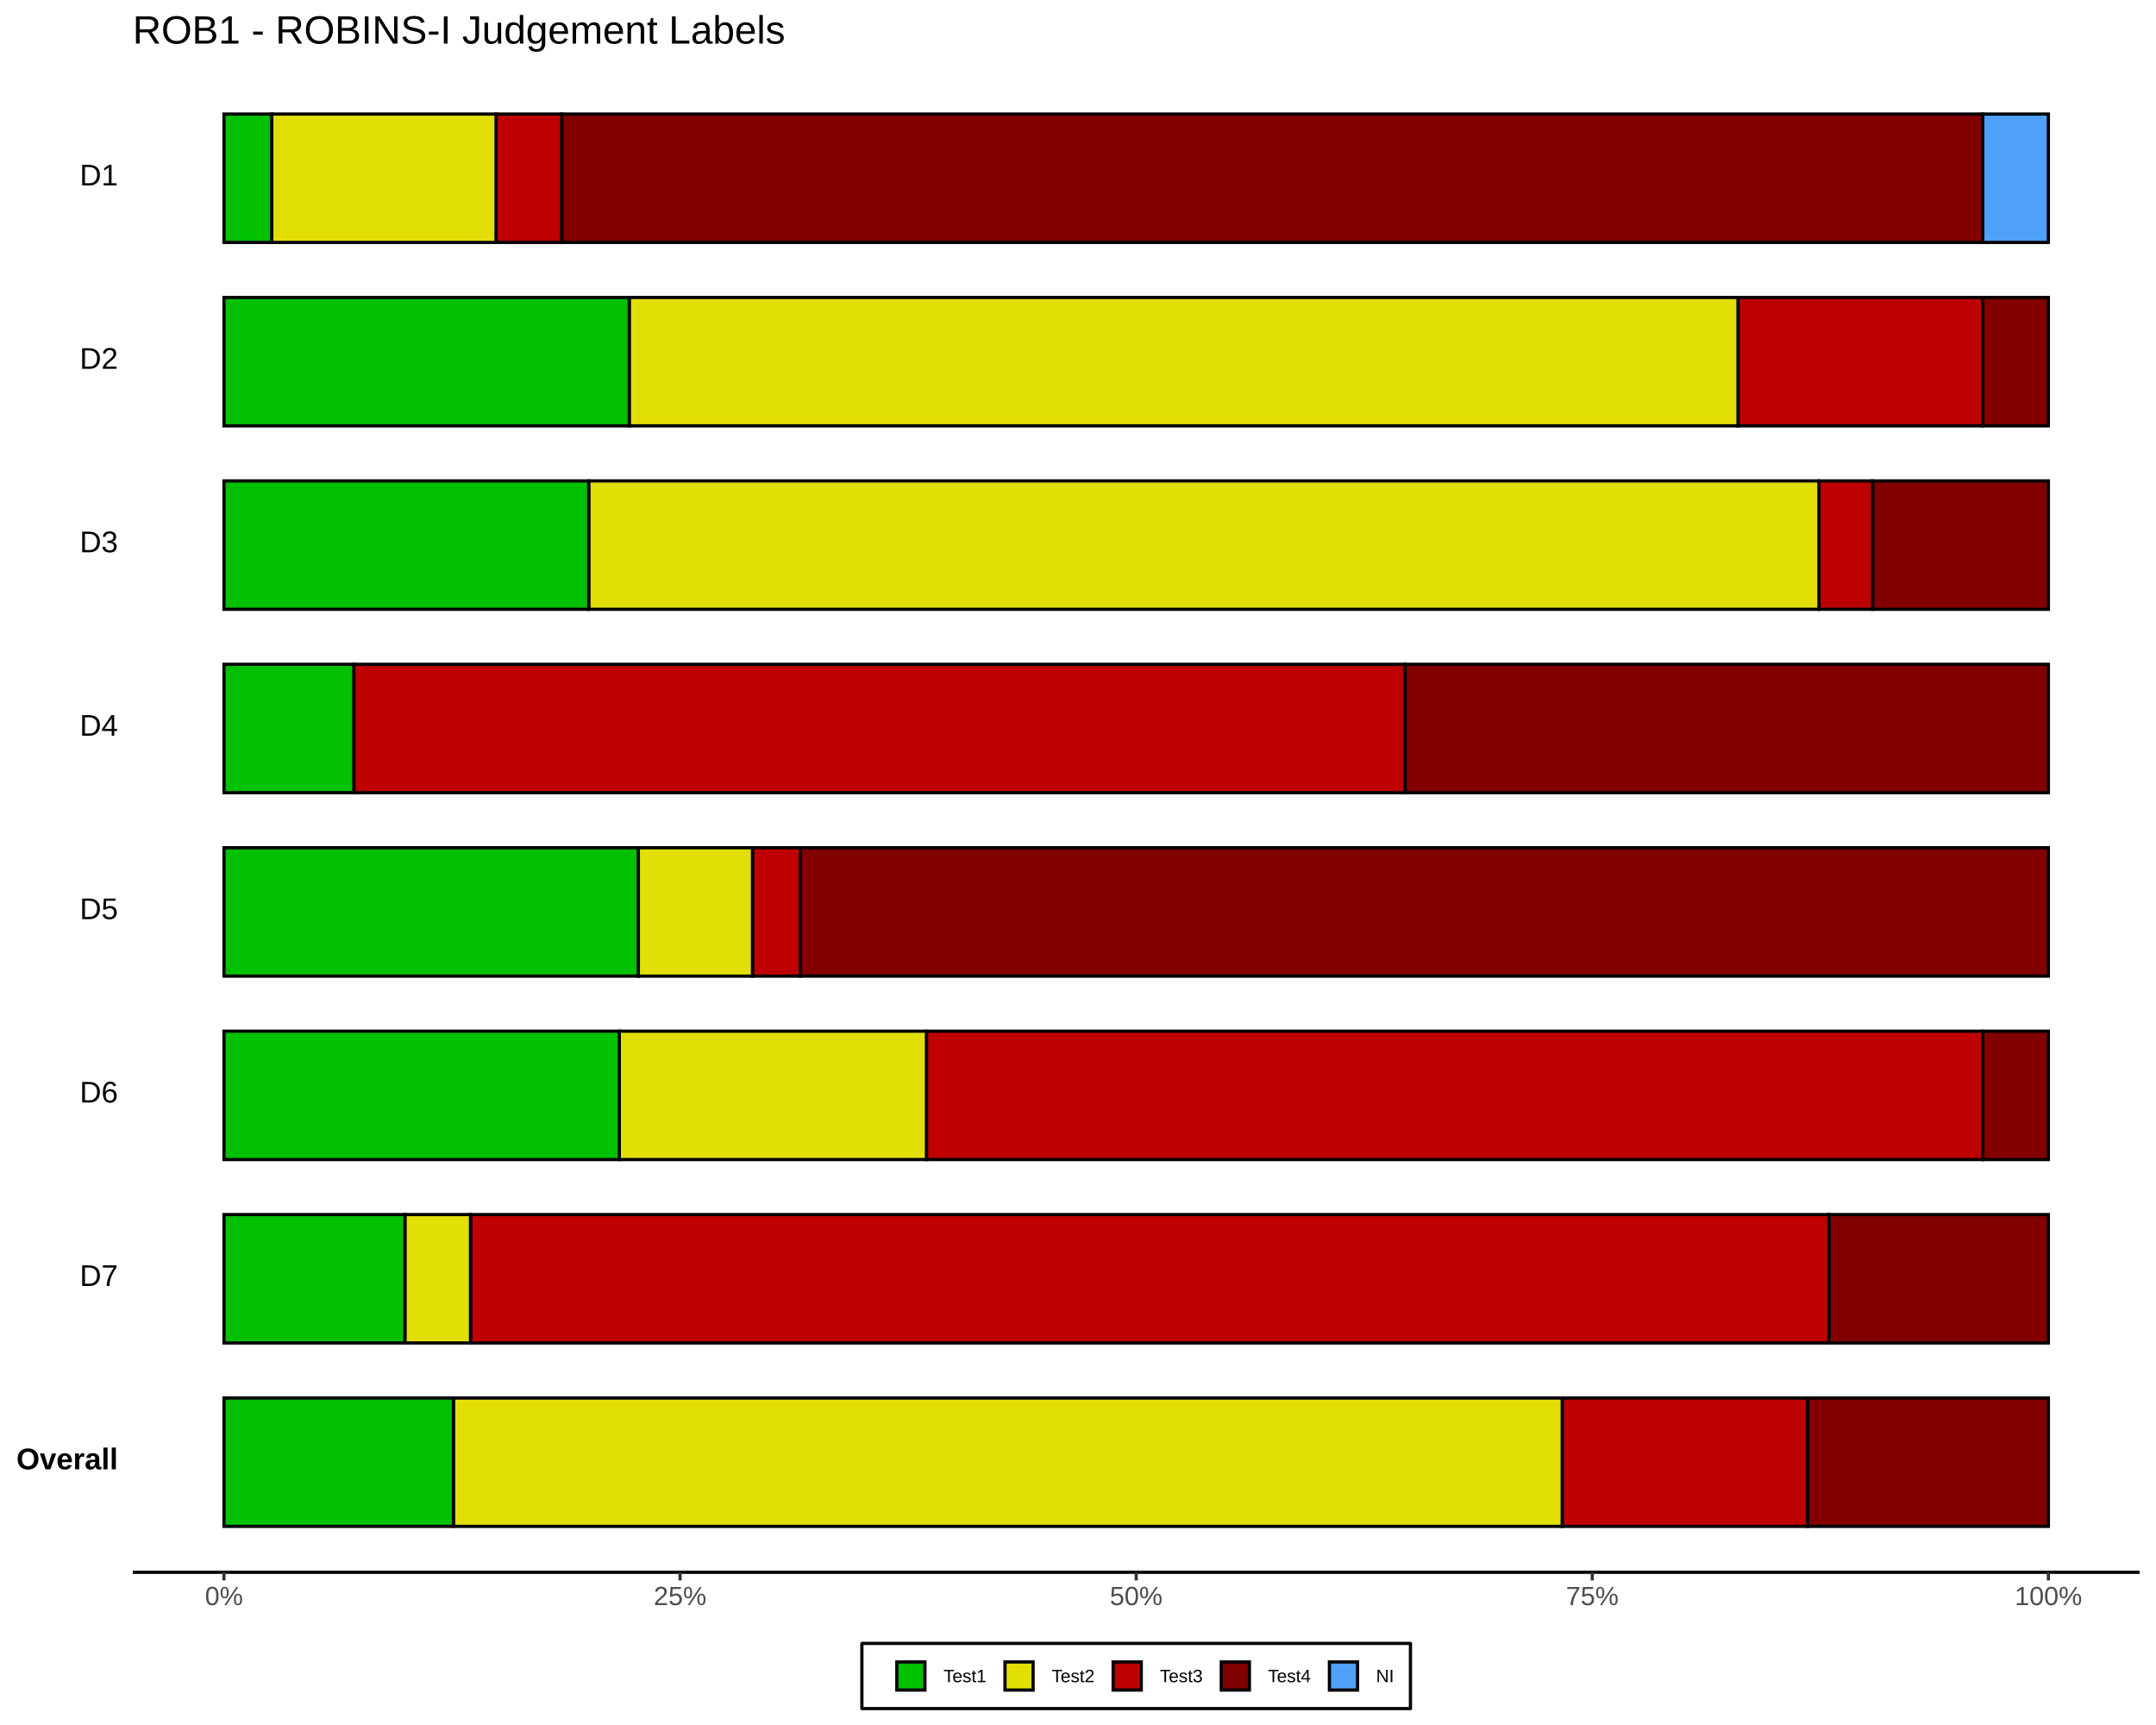
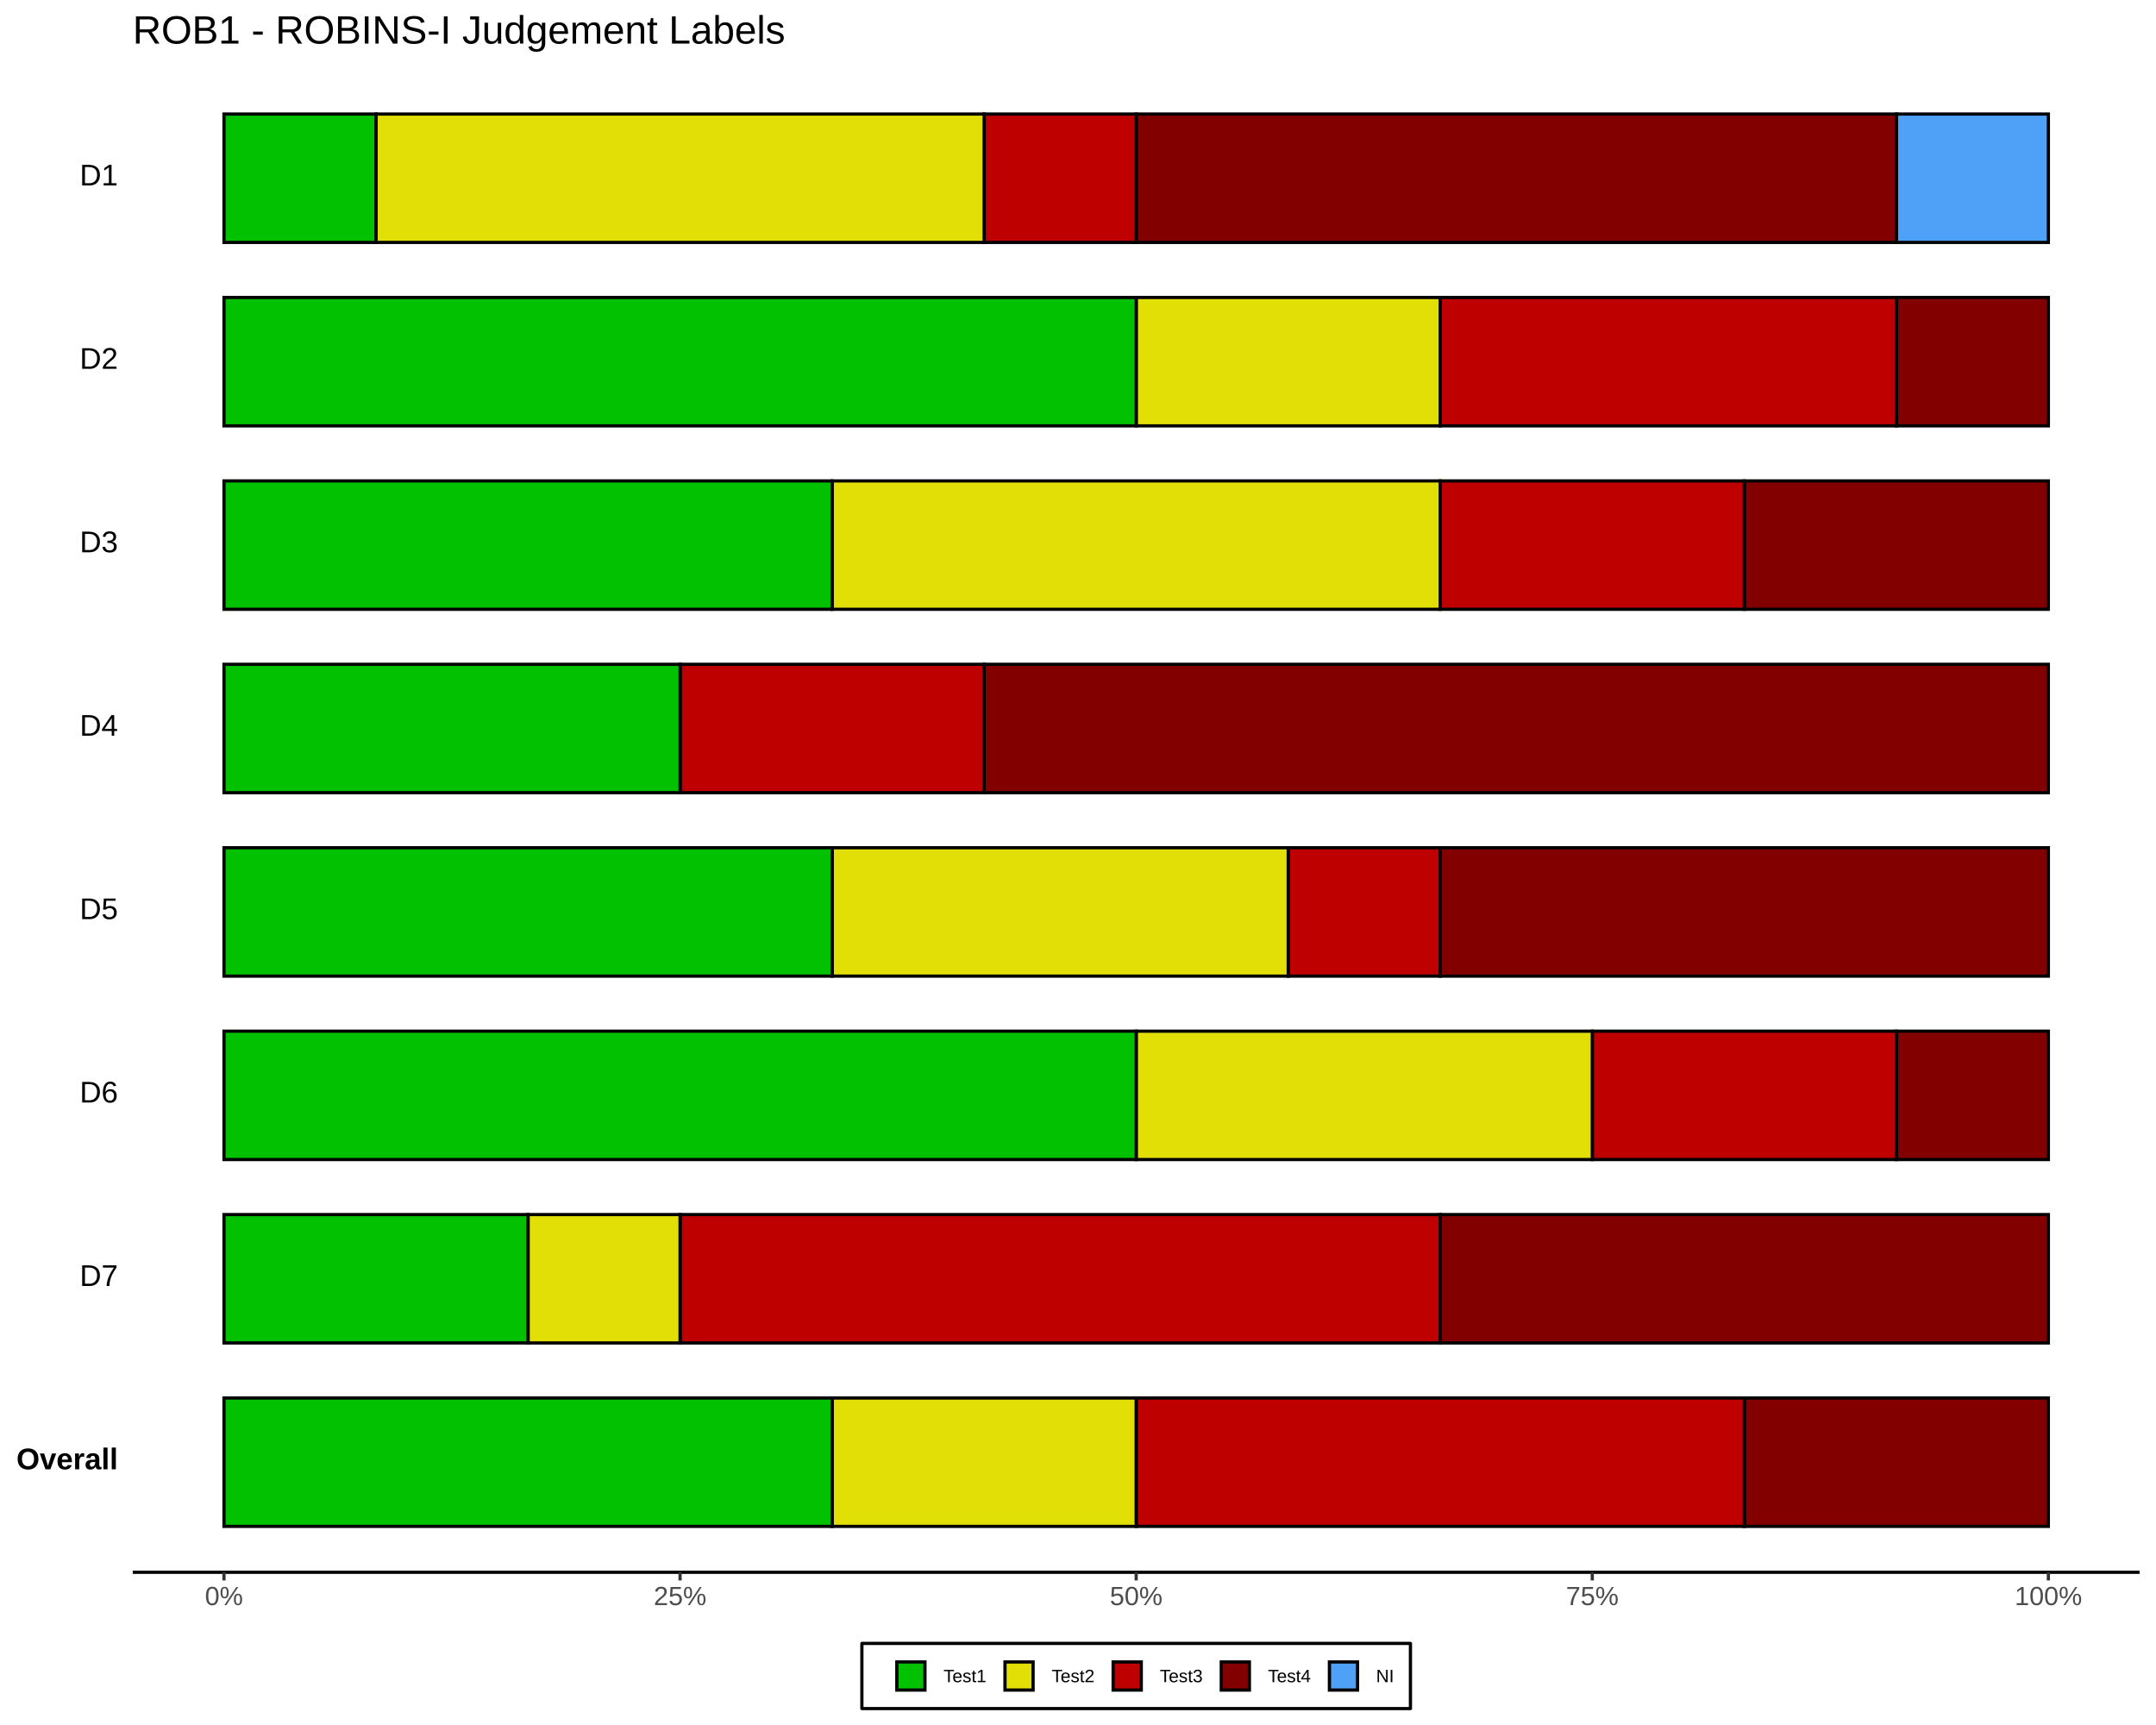
<svg xmlns="http://www.w3.org/2000/svg" viewBox="0 0 720.00 576.00">
  <defs>
    <style type="text/css">
    line, polyline, polygon, path, rect, circle {
      fill: none;
      stroke: #000000;
      stroke-linecap: round;
      stroke-linejoin: round;
      stroke-miterlimit: 10.00;
    }
  </style>
  </defs>
  <rect width="100%" height="100%" style="stroke: none; fill: #FFFFFF;" />
  <rect x="0.00" y="0.00" width="720.00" height="576.00" style="stroke-width: 1.07; stroke: #FFFFFF; fill: #FFFFFF;" />
  <defs>
    <clipPath id="cpNDQuMzN8NzE0LjUyfDUyNS4wMHwyMi43Nw==">
      <rect x="44.33" y="22.77" width="670.19" height="502.22" />
    </clipPath>
  </defs>
-   <rect x="603.67" y="466.81" width="80.39" height="42.87" style="stroke-width: 1.07; stroke-linecap: square; stroke-linejoin: miter; fill: #820000;" clip-path="url(#cpNDQuMzN8NzE0LjUyfDUyNS4wMHwyMi43Nw==)" />
-   <rect x="521.70" y="466.81" width="81.97" height="42.87" style="stroke-width: 1.07; stroke-linecap: square; stroke-linejoin: miter; fill: #BF0000;" clip-path="url(#cpNDQuMzN8NzE0LjUyfDUyNS4wMHwyMi43Nw==)" />
-   <rect x="151.41" y="466.81" width="370.29" height="42.87" style="stroke-width: 1.07; stroke-linecap: square; stroke-linejoin: miter; fill: #E2DF07;" clip-path="url(#cpNDQuMzN8NzE0LjUyfDUyNS4wMHwyMi43Nw==)" />
-   <rect x="74.80" y="466.81" width="76.61" height="42.87" style="stroke-width: 1.07; stroke-linecap: square; stroke-linejoin: miter; fill: #02C100;" clip-path="url(#cpNDQuMzN8NzE0LjUyfDUyNS4wMHwyMi43Nw==)" />
-   <rect x="610.75" y="405.56" width="73.30" height="42.87" style="stroke-width: 1.07; stroke-linecap: square; stroke-linejoin: miter; fill: #820000;" clip-path="url(#cpNDQuMzN8NzE0LjUyfDUyNS4wMHwyMi43Nw==)" />
-   <rect x="157.14" y="405.56" width="453.62" height="42.87" style="stroke-width: 1.07; stroke-linecap: square; stroke-linejoin: miter; fill: #BF0000;" clip-path="url(#cpNDQuMzN8NzE0LjUyfDUyNS4wMHwyMi43Nw==)" />
-   <rect x="135.21" y="405.56" width="21.92" height="42.87" style="stroke-width: 1.07; stroke-linecap: square; stroke-linejoin: miter; fill: #E2DF07;" clip-path="url(#cpNDQuMzN8NzE0LjUyfDUyNS4wMHwyMi43Nw==)" />
-   <rect x="74.80" y="405.56" width="60.42" height="42.87" style="stroke-width: 1.07; stroke-linecap: square; stroke-linejoin: miter; fill: #02C100;" clip-path="url(#cpNDQuMzN8NzE0LjUyfDUyNS4wMHwyMi43Nw==)" />
-   <rect x="662.13" y="344.32" width="21.92" height="42.87" style="stroke-width: 1.07; stroke-linecap: square; stroke-linejoin: miter; fill: #820000;" clip-path="url(#cpNDQuMzN8NzE0LjUyfDUyNS4wMHwyMi43Nw==)" />
-   <rect x="309.38" y="344.32" width="352.75" height="42.87" style="stroke-width: 1.07; stroke-linecap: square; stroke-linejoin: miter; fill: #BF0000;" clip-path="url(#cpNDQuMzN8NzE0LjUyfDUyNS4wMHwyMi43Nw==)" />
-   <rect x="206.82" y="344.32" width="102.57" height="42.87" style="stroke-width: 1.07; stroke-linecap: square; stroke-linejoin: miter; fill: #E2DF07;" clip-path="url(#cpNDQuMzN8NzE0LjUyfDUyNS4wMHwyMi43Nw==)" />
-   <rect x="74.80" y="344.32" width="132.02" height="42.87" style="stroke-width: 1.07; stroke-linecap: square; stroke-linejoin: miter; fill: #02C100;" clip-path="url(#cpNDQuMzN8NzE0LjUyfDUyNS4wMHwyMi43Nw==)" />
-   <rect x="267.23" y="283.07" width="416.82" height="42.87" style="stroke-width: 1.07; stroke-linecap: square; stroke-linejoin: miter; fill: #820000;" clip-path="url(#cpNDQuMzN8NzE0LjUyfDUyNS4wMHwyMi43Nw==)" />
-   <rect x="251.29" y="283.07" width="15.95" height="42.87" style="stroke-width: 1.07; stroke-linecap: square; stroke-linejoin: miter; fill: #BF0000;" clip-path="url(#cpNDQuMzN8NzE0LjUyfDUyNS4wMHwyMi43Nw==)" />
-   <rect x="213.17" y="283.07" width="38.12" height="42.87" style="stroke-width: 1.07; stroke-linecap: square; stroke-linejoin: miter; fill: #E2DF07;" clip-path="url(#cpNDQuMzN8NzE0LjUyfDUyNS4wMHwyMi43Nw==)" />
-   <rect x="74.80" y="283.07" width="138.37" height="42.87" style="stroke-width: 1.07; stroke-linecap: square; stroke-linejoin: miter; fill: #02C100;" clip-path="url(#cpNDQuMzN8NzE0LjUyfDUyNS4wMHwyMi43Nw==)" />
-   <rect x="469.21" y="221.82" width="214.85" height="42.87" style="stroke-width: 1.07; stroke-linecap: square; stroke-linejoin: miter; fill: #820000;" clip-path="url(#cpNDQuMzN8NzE0LjUyfDUyNS4wMHwyMi43Nw==)" />
-   <rect x="118.16" y="221.82" width="351.05" height="42.87" style="stroke-width: 1.07; stroke-linecap: square; stroke-linejoin: miter; fill: #BF0000;" clip-path="url(#cpNDQuMzN8NzE0LjUyfDUyNS4wMHwyMi43Nw==)" />
-   <rect x="74.80" y="221.82" width="43.36" height="42.87" style="stroke-width: 1.07; stroke-linecap: square; stroke-linejoin: miter; fill: #02C100;" clip-path="url(#cpNDQuMzN8NzE0LjUyfDUyNS4wMHwyMi43Nw==)" />
-   <rect x="625.34" y="160.58" width="58.72" height="42.87" style="stroke-width: 1.07; stroke-linecap: square; stroke-linejoin: miter; fill: #820000;" clip-path="url(#cpNDQuMzN8NzE0LjUyfDUyNS4wMHwyMi43Nw==)" />
-   <rect x="607.45" y="160.58" width="17.89" height="42.87" style="stroke-width: 1.07; stroke-linecap: square; stroke-linejoin: miter; fill: #BF0000;" clip-path="url(#cpNDQuMzN8NzE0LjUyfDUyNS4wMHwyMi43Nw==)" />
-   <rect x="196.60" y="160.58" width="410.84" height="42.87" style="stroke-width: 1.07; stroke-linecap: square; stroke-linejoin: miter; fill: #E2DF07;" clip-path="url(#cpNDQuMzN8NzE0LjUyfDUyNS4wMHwyMi43Nw==)" />
-   <rect x="74.80" y="160.58" width="121.81" height="42.87" style="stroke-width: 1.07; stroke-linecap: square; stroke-linejoin: miter; fill: #02C100;" clip-path="url(#cpNDQuMzN8NzE0LjUyfDUyNS4wMHwyMi43Nw==)" />
-   <rect x="662.13" y="99.33" width="21.92" height="42.87" style="stroke-width: 1.07; stroke-linecap: square; stroke-linejoin: miter; fill: #820000;" clip-path="url(#cpNDQuMzN8NzE0LjUyfDUyNS4wMHwyMi43Nw==)" />
-   <rect x="580.41" y="99.33" width="81.72" height="42.87" style="stroke-width: 1.07; stroke-linecap: square; stroke-linejoin: miter; fill: #BF0000;" clip-path="url(#cpNDQuMzN8NzE0LjUyfDUyNS4wMHwyMi43Nw==)" />
-   <rect x="210.12" y="99.33" width="370.29" height="42.87" style="stroke-width: 1.07; stroke-linecap: square; stroke-linejoin: miter; fill: #E2DF07;" clip-path="url(#cpNDQuMzN8NzE0LjUyfDUyNS4wMHwyMi43Nw==)" />
-   <rect x="74.80" y="99.33" width="135.33" height="42.87" style="stroke-width: 1.07; stroke-linecap: square; stroke-linejoin: miter; fill: #02C100;" clip-path="url(#cpNDQuMzN8NzE0LjUyfDUyNS4wMHwyMi43Nw==)" />
-   <rect x="662.13" y="38.08" width="21.92" height="42.87" style="stroke-width: 1.07; stroke-linecap: square; stroke-linejoin: miter; fill: #4EA1F7;" clip-path="url(#cpNDQuMzN8NzE0LjUyfDUyNS4wMHwyMi43Nw==)" />
-   <rect x="187.58" y="38.08" width="474.55" height="42.87" style="stroke-width: 1.07; stroke-linecap: square; stroke-linejoin: miter; fill: #820000;" clip-path="url(#cpNDQuMzN8NzE0LjUyfDUyNS4wMHwyMi43Nw==)" />
-   <rect x="165.65" y="38.08" width="21.92" height="42.87" style="stroke-width: 1.07; stroke-linecap: square; stroke-linejoin: miter; fill: #BF0000;" clip-path="url(#cpNDQuMzN8NzE0LjUyfDUyNS4wMHwyMi43Nw==)" />
-   <rect x="90.74" y="38.08" width="74.91" height="42.87" style="stroke-width: 1.07; stroke-linecap: square; stroke-linejoin: miter; fill: #E2DF07;" clip-path="url(#cpNDQuMzN8NzE0LjUyfDUyNS4wMHwyMi43Nw==)" />
-   <rect x="74.80" y="38.08" width="15.95" height="42.87" style="stroke-width: 1.07; stroke-linecap: square; stroke-linejoin: miter; fill: #02C100;" clip-path="url(#cpNDQuMzN8NzE0LjUyfDUyNS4wMHwyMi43Nw==)" />
+   <rect x="582.51" y="466.81" width="101.54" height="42.87" style="stroke-width: 1.07; stroke-linecap: square; stroke-linejoin: miter; fill: #820000;" clip-path="url(#cpNDQuMzN8NzE0LjUyfDUyNS4wMHwyMi43Nw==)" />
+   <rect x="379.43" y="466.81" width="203.09" height="42.87" style="stroke-width: 1.07; stroke-linecap: square; stroke-linejoin: miter; fill: #BF0000;" clip-path="url(#cpNDQuMzN8NzE0LjUyfDUyNS4wMHwyMi43Nw==)" />
+   <rect x="277.88" y="466.81" width="101.54" height="42.87" style="stroke-width: 1.07; stroke-linecap: square; stroke-linejoin: miter; fill: #E2DF07;" clip-path="url(#cpNDQuMzN8NzE0LjUyfDUyNS4wMHwyMi43Nw==)" />
+   <rect x="74.80" y="466.81" width="203.09" height="42.87" style="stroke-width: 1.07; stroke-linecap: square; stroke-linejoin: miter; fill: #02C100;" clip-path="url(#cpNDQuMzN8NzE0LjUyfDUyNS4wMHwyMi43Nw==)" />
+   <rect x="480.97" y="405.56" width="203.09" height="42.87" style="stroke-width: 1.07; stroke-linecap: square; stroke-linejoin: miter; fill: #820000;" clip-path="url(#cpNDQuMzN8NzE0LjUyfDUyNS4wMHwyMi43Nw==)" />
+   <rect x="227.11" y="405.56" width="253.86" height="42.87" style="stroke-width: 1.07; stroke-linecap: square; stroke-linejoin: miter; fill: #BF0000;" clip-path="url(#cpNDQuMzN8NzE0LjUyfDUyNS4wMHwyMi43Nw==)" />
+   <rect x="176.34" y="405.56" width="50.77" height="42.87" style="stroke-width: 1.07; stroke-linecap: square; stroke-linejoin: miter; fill: #E2DF07;" clip-path="url(#cpNDQuMzN8NzE0LjUyfDUyNS4wMHwyMi43Nw==)" />
+   <rect x="74.80" y="405.56" width="101.54" height="42.87" style="stroke-width: 1.07; stroke-linecap: square; stroke-linejoin: miter; fill: #02C100;" clip-path="url(#cpNDQuMzN8NzE0LjUyfDUyNS4wMHwyMi43Nw==)" />
+   <rect x="633.29" y="344.32" width="50.77" height="42.87" style="stroke-width: 1.07; stroke-linecap: square; stroke-linejoin: miter; fill: #820000;" clip-path="url(#cpNDQuMzN8NzE0LjUyfDUyNS4wMHwyMi43Nw==)" />
+   <rect x="531.74" y="344.32" width="101.54" height="42.87" style="stroke-width: 1.07; stroke-linecap: square; stroke-linejoin: miter; fill: #BF0000;" clip-path="url(#cpNDQuMzN8NzE0LjUyfDUyNS4wMHwyMi43Nw==)" />
+   <rect x="379.43" y="344.32" width="152.32" height="42.87" style="stroke-width: 1.07; stroke-linecap: square; stroke-linejoin: miter; fill: #E2DF07;" clip-path="url(#cpNDQuMzN8NzE0LjUyfDUyNS4wMHwyMi43Nw==)" />
+   <rect x="74.80" y="344.32" width="304.63" height="42.87" style="stroke-width: 1.07; stroke-linecap: square; stroke-linejoin: miter; fill: #02C100;" clip-path="url(#cpNDQuMzN8NzE0LjUyfDUyNS4wMHwyMi43Nw==)" />
+   <rect x="480.97" y="283.07" width="203.09" height="42.87" style="stroke-width: 1.07; stroke-linecap: square; stroke-linejoin: miter; fill: #820000;" clip-path="url(#cpNDQuMzN8NzE0LjUyfDUyNS4wMHwyMi43Nw==)" />
+   <rect x="430.20" y="283.07" width="50.77" height="42.87" style="stroke-width: 1.07; stroke-linecap: square; stroke-linejoin: miter; fill: #BF0000;" clip-path="url(#cpNDQuMzN8NzE0LjUyfDUyNS4wMHwyMi43Nw==)" />
+   <rect x="277.88" y="283.07" width="152.32" height="42.87" style="stroke-width: 1.07; stroke-linecap: square; stroke-linejoin: miter; fill: #E2DF07;" clip-path="url(#cpNDQuMzN8NzE0LjUyfDUyNS4wMHwyMi43Nw==)" />
+   <rect x="74.80" y="283.07" width="203.09" height="42.87" style="stroke-width: 1.07; stroke-linecap: square; stroke-linejoin: miter; fill: #02C100;" clip-path="url(#cpNDQuMzN8NzE0LjUyfDUyNS4wMHwyMi43Nw==)" />
+   <rect x="328.65" y="221.82" width="355.40" height="42.87" style="stroke-width: 1.07; stroke-linecap: square; stroke-linejoin: miter; fill: #820000;" clip-path="url(#cpNDQuMzN8NzE0LjUyfDUyNS4wMHwyMi43Nw==)" />
+   <rect x="227.11" y="221.82" width="101.54" height="42.87" style="stroke-width: 1.07; stroke-linecap: square; stroke-linejoin: miter; fill: #BF0000;" clip-path="url(#cpNDQuMzN8NzE0LjUyfDUyNS4wMHwyMi43Nw==)" />
+   <rect x="74.80" y="221.82" width="152.32" height="42.87" style="stroke-width: 1.07; stroke-linecap: square; stroke-linejoin: miter; fill: #02C100;" clip-path="url(#cpNDQuMzN8NzE0LjUyfDUyNS4wMHwyMi43Nw==)" />
+   <rect x="582.51" y="160.58" width="101.54" height="42.87" style="stroke-width: 1.07; stroke-linecap: square; stroke-linejoin: miter; fill: #820000;" clip-path="url(#cpNDQuMzN8NzE0LjUyfDUyNS4wMHwyMi43Nw==)" />
+   <rect x="480.97" y="160.58" width="101.54" height="42.87" style="stroke-width: 1.07; stroke-linecap: square; stroke-linejoin: miter; fill: #BF0000;" clip-path="url(#cpNDQuMzN8NzE0LjUyfDUyNS4wMHwyMi43Nw==)" />
+   <rect x="277.88" y="160.58" width="203.09" height="42.87" style="stroke-width: 1.07; stroke-linecap: square; stroke-linejoin: miter; fill: #E2DF07;" clip-path="url(#cpNDQuMzN8NzE0LjUyfDUyNS4wMHwyMi43Nw==)" />
+   <rect x="74.80" y="160.58" width="203.09" height="42.87" style="stroke-width: 1.07; stroke-linecap: square; stroke-linejoin: miter; fill: #02C100;" clip-path="url(#cpNDQuMzN8NzE0LjUyfDUyNS4wMHwyMi43Nw==)" />
+   <rect x="633.29" y="99.33" width="50.77" height="42.87" style="stroke-width: 1.07; stroke-linecap: square; stroke-linejoin: miter; fill: #820000;" clip-path="url(#cpNDQuMzN8NzE0LjUyfDUyNS4wMHwyMi43Nw==)" />
+   <rect x="480.97" y="99.33" width="152.32" height="42.87" style="stroke-width: 1.07; stroke-linecap: square; stroke-linejoin: miter; fill: #BF0000;" clip-path="url(#cpNDQuMzN8NzE0LjUyfDUyNS4wMHwyMi43Nw==)" />
+   <rect x="379.43" y="99.33" width="101.54" height="42.87" style="stroke-width: 1.07; stroke-linecap: square; stroke-linejoin: miter; fill: #E2DF07;" clip-path="url(#cpNDQuMzN8NzE0LjUyfDUyNS4wMHwyMi43Nw==)" />
+   <rect x="74.80" y="99.33" width="304.63" height="42.87" style="stroke-width: 1.07; stroke-linecap: square; stroke-linejoin: miter; fill: #02C100;" clip-path="url(#cpNDQuMzN8NzE0LjUyfDUyNS4wMHwyMi43Nw==)" />
+   <rect x="633.29" y="38.08" width="50.77" height="42.87" style="stroke-width: 1.07; stroke-linecap: square; stroke-linejoin: miter; fill: #4EA1F7;" clip-path="url(#cpNDQuMzN8NzE0LjUyfDUyNS4wMHwyMi43Nw==)" />
+   <rect x="379.43" y="38.08" width="253.86" height="42.87" style="stroke-width: 1.07; stroke-linecap: square; stroke-linejoin: miter; fill: #820000;" clip-path="url(#cpNDQuMzN8NzE0LjUyfDUyNS4wMHwyMi43Nw==)" />
+   <rect x="328.65" y="38.08" width="50.77" height="42.87" style="stroke-width: 1.07; stroke-linecap: square; stroke-linejoin: miter; fill: #BF0000;" clip-path="url(#cpNDQuMzN8NzE0LjUyfDUyNS4wMHwyMi43Nw==)" />
+   <rect x="125.57" y="38.08" width="203.09" height="42.87" style="stroke-width: 1.07; stroke-linecap: square; stroke-linejoin: miter; fill: #E2DF07;" clip-path="url(#cpNDQuMzN8NzE0LjUyfDUyNS4wMHwyMi43Nw==)" />
+   <rect x="74.80" y="38.08" width="50.77" height="42.87" style="stroke-width: 1.07; stroke-linecap: square; stroke-linejoin: miter; fill: #02C100;" clip-path="url(#cpNDQuMzN8NzE0LjUyfDUyNS4wMHwyMi43Nw==)" />
  <defs>
    <clipPath id="cpMC4wMHw3MjAuMDB8NTc2LjAwfDAuMDA=">
      <rect x="0.00" y="0.00" width="720.00" height="576.00" />
    </clipPath>
  </defs>
  <g clip-path="url(#cpMC4wMHw3MjAuMDB8NTc2LjAwfDAuMDA=)">
    <text x="5.48" y="490.62" style="font-size: 10.00px; font-weight: bold; font-family: Liberation Sans;" textLength="33.92px" lengthAdjust="spacingAndGlyphs">Overall</text>
  </g>
  <g clip-path="url(#cpMC4wMHw3MjAuMDB8NTc2LjAwfDAuMDA=)">
    <text x="26.62" y="429.40" style="font-size: 10.00px; font-family: Liberation Sans;" textLength="12.78px" lengthAdjust="spacingAndGlyphs">D7</text>
  </g>
  <g clip-path="url(#cpMC4wMHw3MjAuMDB8NTc2LjAwfDAuMDA=)">
    <text x="26.62" y="368.15" style="font-size: 10.00px; font-family: Liberation Sans;" textLength="12.78px" lengthAdjust="spacingAndGlyphs">D6</text>
  </g>
  <g clip-path="url(#cpMC4wMHw3MjAuMDB8NTc2LjAwfDAuMDA=)">
    <text x="26.62" y="306.91" style="font-size: 10.00px; font-family: Liberation Sans;" textLength="12.78px" lengthAdjust="spacingAndGlyphs">D5</text>
  </g>
  <g clip-path="url(#cpMC4wMHw3MjAuMDB8NTc2LjAwfDAuMDA=)">
    <text x="26.62" y="245.66" style="font-size: 10.00px; font-family: Liberation Sans;" textLength="12.78px" lengthAdjust="spacingAndGlyphs">D4</text>
  </g>
  <g clip-path="url(#cpMC4wMHw3MjAuMDB8NTc2LjAwfDAuMDA=)">
    <text x="26.62" y="184.41" style="font-size: 10.00px; font-family: Liberation Sans;" textLength="12.78px" lengthAdjust="spacingAndGlyphs">D3</text>
  </g>
  <g clip-path="url(#cpMC4wMHw3MjAuMDB8NTc2LjAwfDAuMDA=)">
    <text x="26.62" y="123.16" style="font-size: 10.00px; font-family: Liberation Sans;" textLength="12.78px" lengthAdjust="spacingAndGlyphs">D2</text>
  </g>
  <g clip-path="url(#cpMC4wMHw3MjAuMDB8NTc2LjAwfDAuMDA=)">
    <text x="26.62" y="61.92" style="font-size: 10.00px; font-family: Liberation Sans;" textLength="12.78px" lengthAdjust="spacingAndGlyphs">D1</text>
  </g>
  <polyline points="44.33,525.00 714.52,525.00 " style="stroke-width: 1.07; stroke-linecap: butt;" clip-path="url(#cpMC4wMHw3MjAuMDB8NTc2LjAwfDAuMDA=)" />
  <polyline points="74.80,527.74 74.80,525.00 " style="stroke-width: 1.07; stroke: #333333; stroke-linecap: butt;" clip-path="url(#cpMC4wMHw3MjAuMDB8NTc2LjAwfDAuMDA=)" />
  <polyline points="227.11,527.74 227.11,525.00 " style="stroke-width: 1.07; stroke: #333333; stroke-linecap: butt;" clip-path="url(#cpMC4wMHw3MjAuMDB8NTc2LjAwfDAuMDA=)" />
  <polyline points="379.43,527.74 379.43,525.00 " style="stroke-width: 1.07; stroke: #333333; stroke-linecap: butt;" clip-path="url(#cpMC4wMHw3MjAuMDB8NTc2LjAwfDAuMDA=)" />
  <polyline points="531.74,527.74 531.74,525.00 " style="stroke-width: 1.07; stroke: #333333; stroke-linecap: butt;" clip-path="url(#cpMC4wMHw3MjAuMDB8NTc2LjAwfDAuMDA=)" />
  <polyline points="684.06,527.74 684.06,525.00 " style="stroke-width: 1.07; stroke: #333333; stroke-linecap: butt;" clip-path="url(#cpMC4wMHw3MjAuMDB8NTc2LjAwfDAuMDA=)" />
  <g clip-path="url(#cpMC4wMHw3MjAuMDB8NTc2LjAwfDAuMDA=)">
    <text x="68.44" y="535.97" style="font-size: 8.80px; fill: #4D4D4D; font-family: Liberation Sans;" textLength="12.72px" lengthAdjust="spacingAndGlyphs">0%</text>
  </g>
  <g clip-path="url(#cpMC4wMHw3MjAuMDB8NTc2LjAwfDAuMDA=)">
    <text x="218.31" y="535.97" style="font-size: 8.80px; fill: #4D4D4D; font-family: Liberation Sans;" textLength="17.61px" lengthAdjust="spacingAndGlyphs">25%</text>
  </g>
  <g clip-path="url(#cpMC4wMHw3MjAuMDB8NTc2LjAwfDAuMDA=)">
    <text x="370.62" y="535.97" style="font-size: 8.80px; fill: #4D4D4D; font-family: Liberation Sans;" textLength="17.61px" lengthAdjust="spacingAndGlyphs">50%</text>
  </g>
  <g clip-path="url(#cpMC4wMHw3MjAuMDB8NTc2LjAwfDAuMDA=)">
    <text x="522.94" y="535.97" style="font-size: 8.80px; fill: #4D4D4D; font-family: Liberation Sans;" textLength="17.61px" lengthAdjust="spacingAndGlyphs">75%</text>
  </g>
  <g clip-path="url(#cpMC4wMHw3MjAuMDB8NTc2LjAwfDAuMDA=)">
    <text x="672.81" y="535.97" style="font-size: 8.80px; fill: #4D4D4D; font-family: Liberation Sans;" textLength="22.50px" lengthAdjust="spacingAndGlyphs">100%</text>
  </g>
  <rect x="287.83" y="548.76" width="183.19" height="21.76" style="stroke-width: 1.07; fill: #FFFFFF;" clip-path="url(#cpMC4wMHw3MjAuMDB8NTc2LjAwfDAuMDA=)" />
  <rect x="298.79" y="554.24" width="10.80" height="10.80" style="stroke-width: 1.07; stroke: none; fill: #F2F2F2;" clip-path="url(#cpMC4wMHw3MjAuMDB8NTc2LjAwfDAuMDA=)" />
  <rect x="299.50" y="554.95" width="9.38" height="9.38" style="stroke-width: 1.07; stroke-linecap: square; stroke-linejoin: miter; fill: #02C100;" clip-path="url(#cpMC4wMHw3MjAuMDB8NTc2LjAwfDAuMDA=)" />
  <rect x="334.91" y="554.24" width="10.80" height="10.80" style="stroke-width: 1.07; stroke: none; fill: #F2F2F2;" clip-path="url(#cpMC4wMHw3MjAuMDB8NTc2LjAwfDAuMDA=)" />
  <rect x="335.62" y="554.95" width="9.38" height="9.38" style="stroke-width: 1.07; stroke-linecap: square; stroke-linejoin: miter; fill: #E2DF07;" clip-path="url(#cpMC4wMHw3MjAuMDB8NTc2LjAwfDAuMDA=)" />
  <rect x="371.03" y="554.24" width="10.80" height="10.80" style="stroke-width: 1.07; stroke: none; fill: #F2F2F2;" clip-path="url(#cpMC4wMHw3MjAuMDB8NTc2LjAwfDAuMDA=)" />
  <rect x="371.74" y="554.95" width="9.38" height="9.38" style="stroke-width: 1.07; stroke-linecap: square; stroke-linejoin: miter; fill: #BF0000;" clip-path="url(#cpMC4wMHw3MjAuMDB8NTc2LjAwfDAuMDA=)" />
  <rect x="407.14" y="554.24" width="10.80" height="10.80" style="stroke-width: 1.07; stroke: none; fill: #F2F2F2;" clip-path="url(#cpMC4wMHw3MjAuMDB8NTc2LjAwfDAuMDA=)" />
  <rect x="407.85" y="554.95" width="9.38" height="9.38" style="stroke-width: 1.07; stroke-linecap: square; stroke-linejoin: miter; fill: #820000;" clip-path="url(#cpMC4wMHw3MjAuMDB8NTc2LjAwfDAuMDA=)" />
  <rect x="443.26" y="554.24" width="10.80" height="10.80" style="stroke-width: 1.07; stroke: none; fill: #F2F2F2;" clip-path="url(#cpMC4wMHw3MjAuMDB8NTc2LjAwfDAuMDA=)" />
  <rect x="443.97" y="554.95" width="9.38" height="9.38" style="stroke-width: 1.07; stroke-linecap: square; stroke-linejoin: miter; fill: #4EA1F7;" clip-path="url(#cpMC4wMHw3MjAuMDB8NTc2LjAwfDAuMDA=)" />
  <g clip-path="url(#cpMC4wMHw3MjAuMDB8NTc2LjAwfDAuMDA=)">
    <text x="315.07" y="561.70" style="font-size: 6.00px; font-family: Liberation Sans;" textLength="14.36px" lengthAdjust="spacingAndGlyphs">Test1</text>
  </g>
  <g clip-path="url(#cpMC4wMHw3MjAuMDB8NTc2LjAwfDAuMDA=)">
    <text x="351.19" y="561.70" style="font-size: 6.00px; font-family: Liberation Sans;" textLength="14.36px" lengthAdjust="spacingAndGlyphs">Test2</text>
  </g>
  <g clip-path="url(#cpMC4wMHw3MjAuMDB8NTc2LjAwfDAuMDA=)">
    <text x="387.31" y="561.70" style="font-size: 6.00px; font-family: Liberation Sans;" textLength="14.36px" lengthAdjust="spacingAndGlyphs">Test3</text>
  </g>
  <g clip-path="url(#cpMC4wMHw3MjAuMDB8NTc2LjAwfDAuMDA=)">
    <text x="423.42" y="561.70" style="font-size: 6.00px; font-family: Liberation Sans;" textLength="14.36px" lengthAdjust="spacingAndGlyphs">Test4</text>
  </g>
  <g clip-path="url(#cpMC4wMHw3MjAuMDB8NTc2LjAwfDAuMDA=)">
    <text x="459.54" y="561.70" style="font-size: 6.00px; font-family: Liberation Sans;" textLength="6.00px" lengthAdjust="spacingAndGlyphs">NI</text>
  </g>
  <g clip-path="url(#cpMC4wMHw3MjAuMDB8NTc2LjAwfDAuMDA=)">
    <text x="44.33" y="14.56" style="font-size: 13.20px; font-family: Liberation Sans;" textLength="217.58px" lengthAdjust="spacingAndGlyphs">ROB1 - ROBINS-I Judgement Labels</text>
  </g>
</svg>
